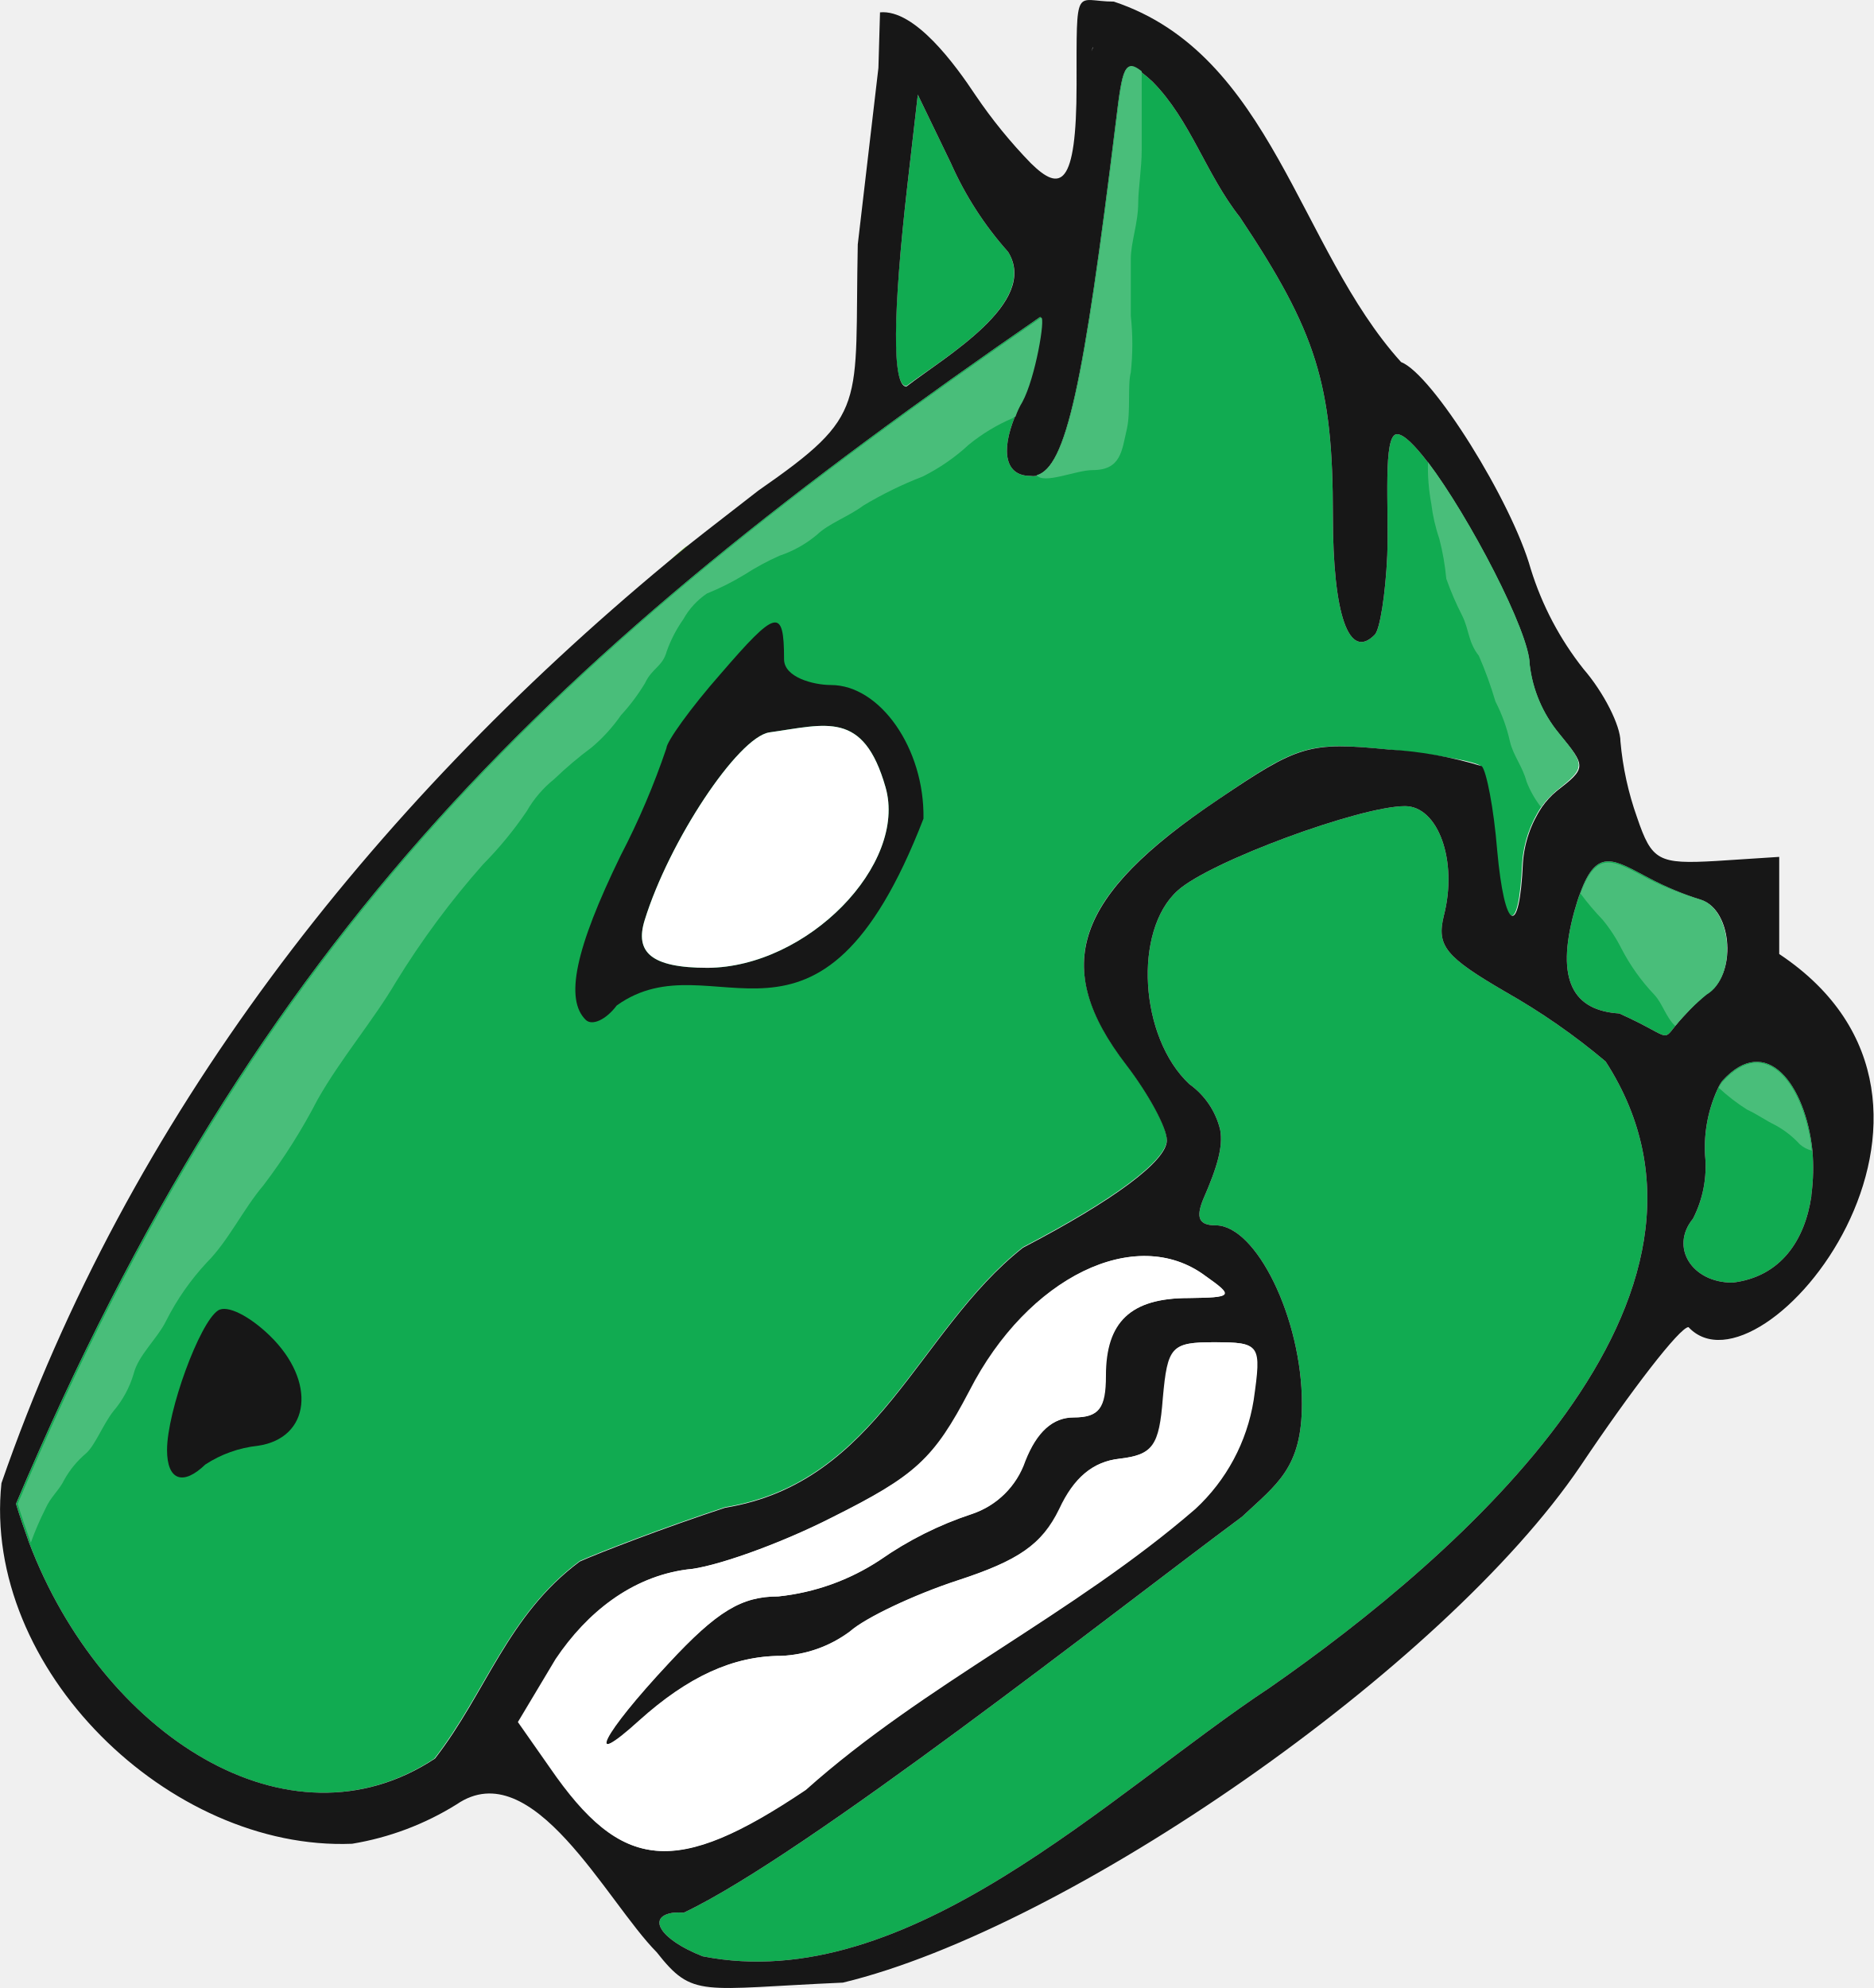
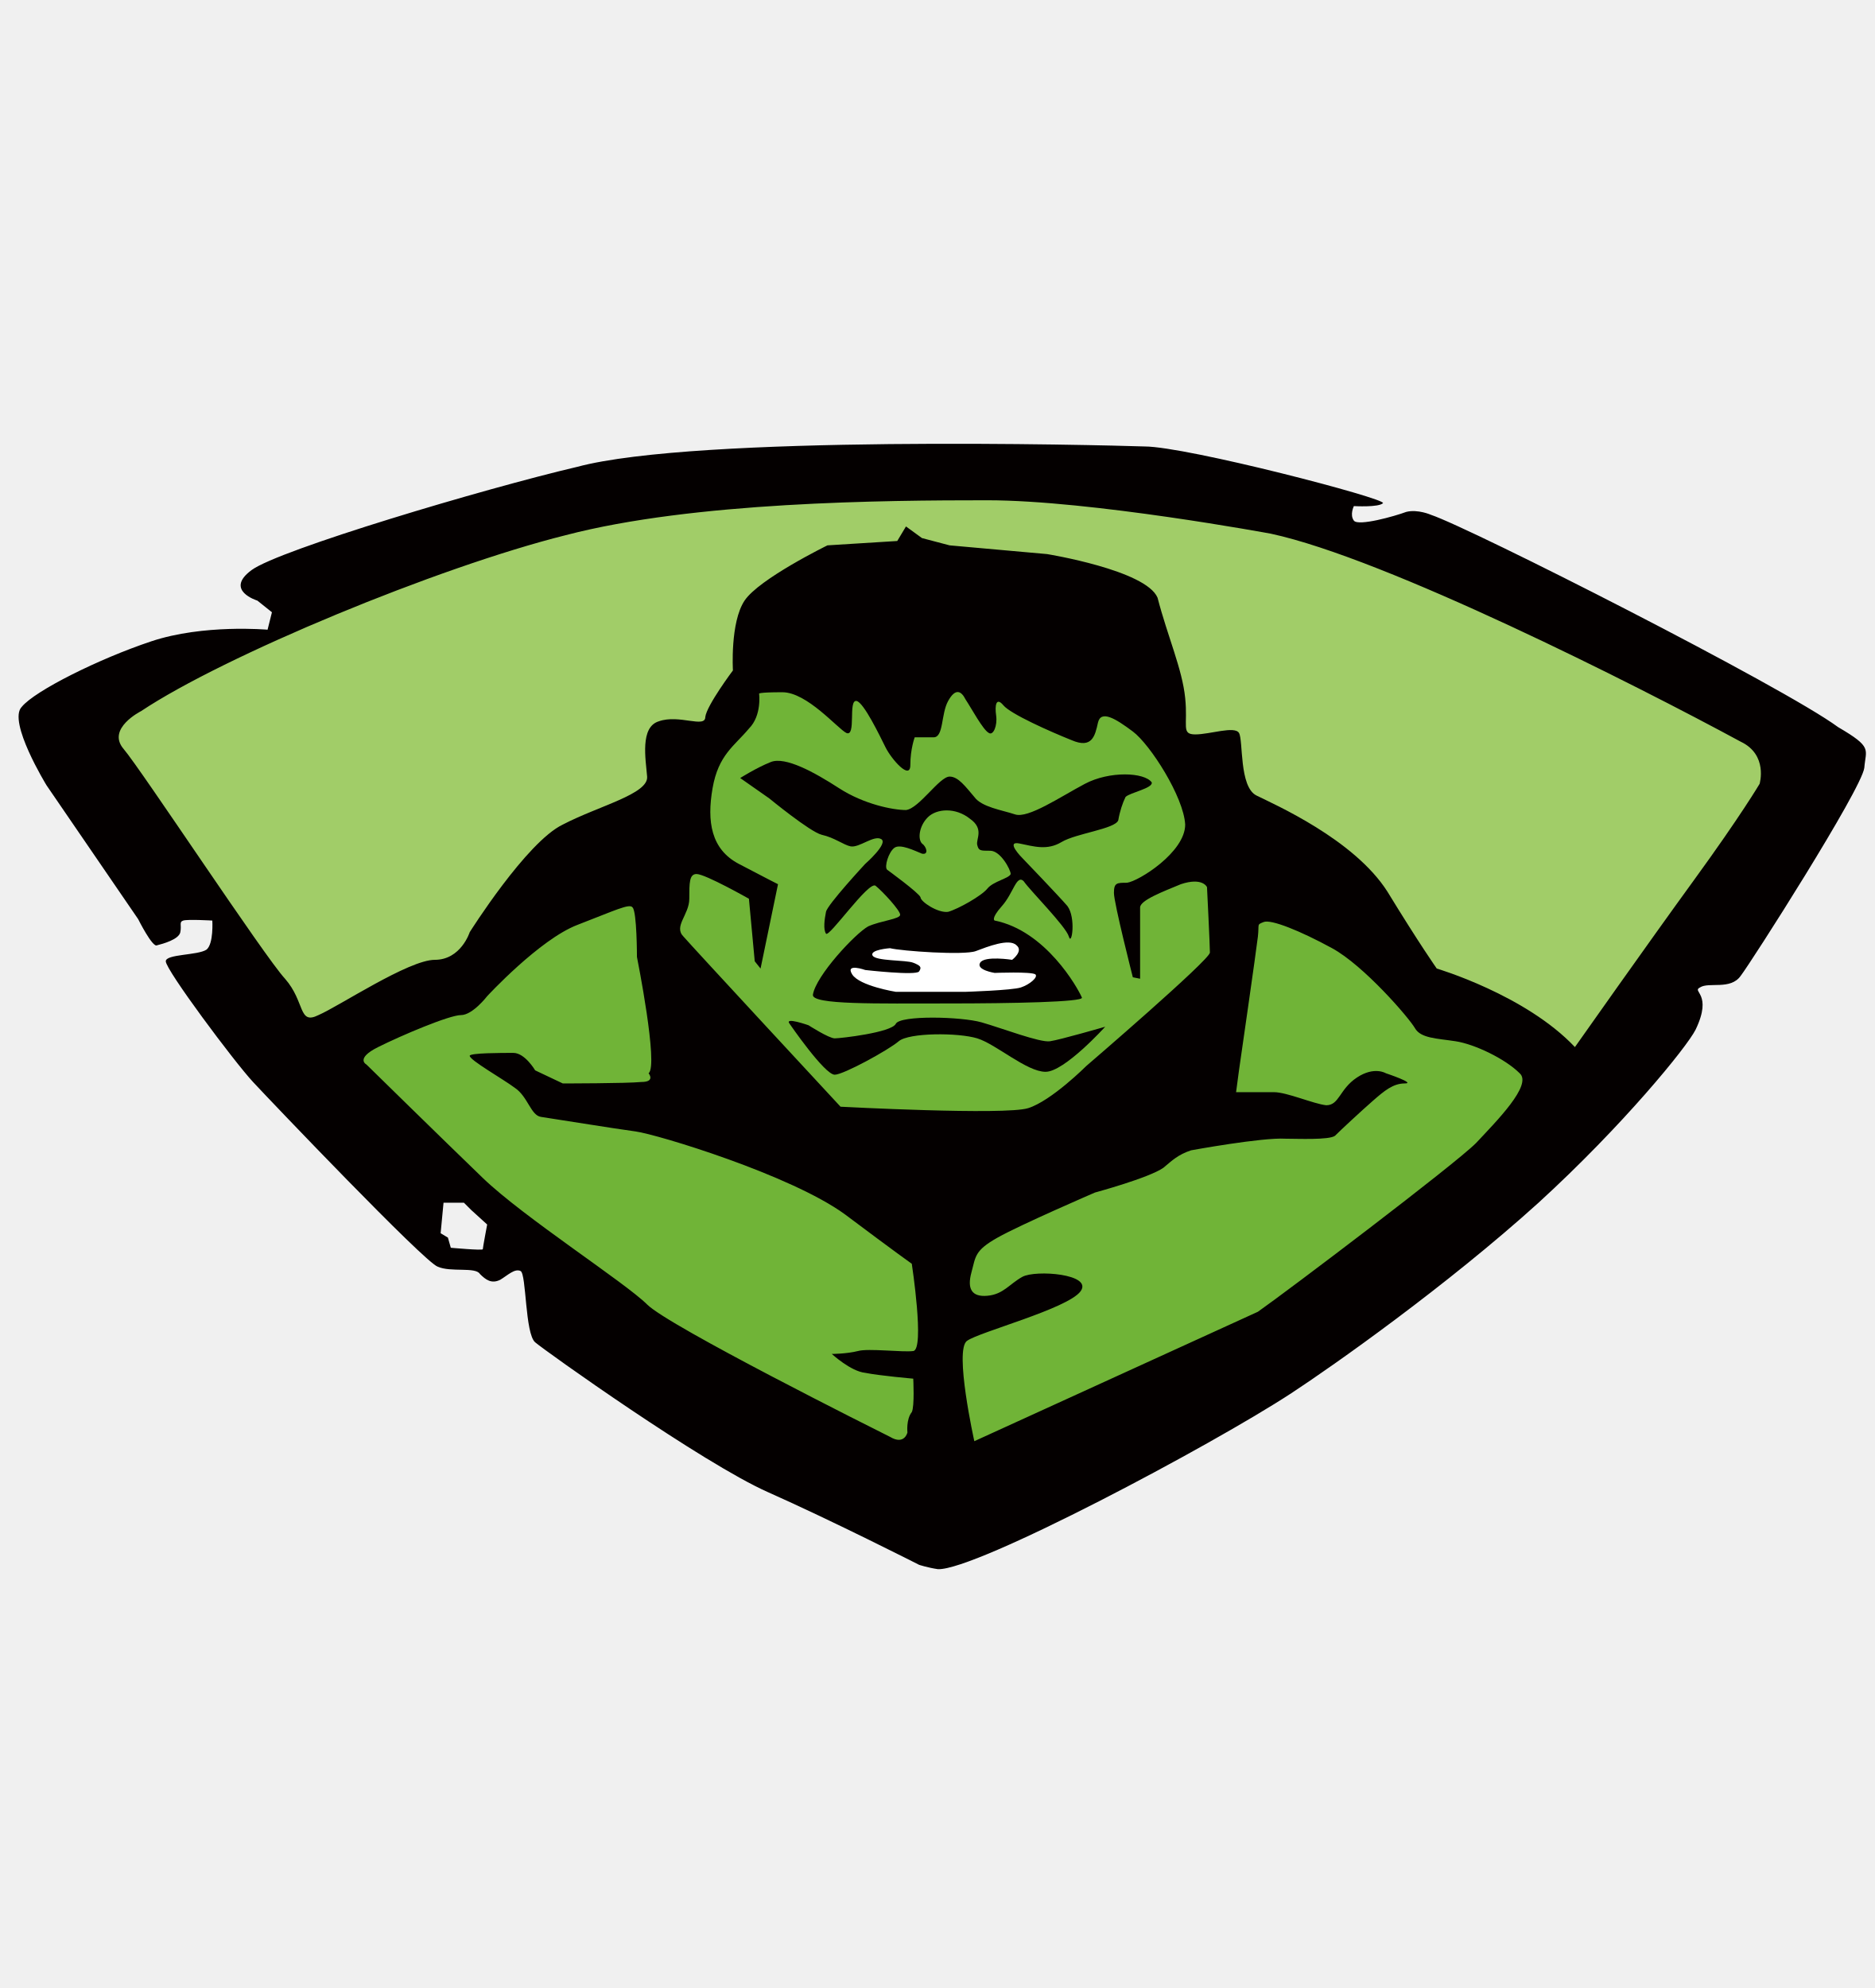
- <svg xmlns="http://www.w3.org/2000/svg" viewBox="0 0 128.87 136.72">
-   <defs>
-     <style>.cls-1{fill:#11ab51;}.cls-2{fill:#87d050;}.cls-3{fill:#171717;}.cls-4{fill:#fff;}.cls-5{fill:#49be7a;}</style>
-   </defs>
-   <g id="Layer_2" data-name="Layer 2">
-     <g id="Layer_1-2" data-name="Layer 1">
-       <path class="cls-1" d="M124.59,82.2h0v.07h0c-.44,3-2.09,5.55-5.43,5.94-2.79,0-4.32-2.44-2.71-4.4a7.86,7.86,0,0,0,.83-4.36,9.62,9.62,0,0,1,.94-4.72,2.55,2.55,0,0,1,.24-.39c3.06-3.38,5.73.31,6.2,4.75A14.07,14.07,0,0,1,124.59,82.2Z" />
-       <path class="cls-1" d="M117.39,68.4a13.79,13.79,0,0,0-2.16,2.16c-.9,1.14-.35.71-3.85-.86-3.14-.2-4.4-2.24-3.1-7,.15-.51.27-.94.43-1.33,1.14-3.11,2.32-2.24,4.68-1A21.18,21.18,0,0,0,117,61.88C119.16,62.63,119.44,67.19,117.39,68.4Z" />
-       <path class="cls-1" d="M87.33,116.07c-11,7.27-24.87,21.26-39,18.47-3-1.18-3.85-2.75-2-3a4.09,4.09,0,0,1,.7,0c8.34-3.93,29.56-20.67,38.4-27.23,2.39-2.24,4.12-3.34,4.12-7.78,0-5.85-3.14-12.26-5.93-12.26-1.14,0-1.38-.51-.87-1.77,1-2.28,1.38-3.65,1.18-4.79a5.39,5.39,0,0,0-2.12-3.15C78.37,71.35,77.94,64,81,61.25c2.2-2,12.57-5.81,15.64-5.81,2.28,0,3.65,3.77,2.67,7.54-.51,2.08.12,2.83,4.24,5.23A45.36,45.36,0,0,1,110.44,73C120.89,89.19,100.38,107,87.33,116.07Z" />
-       <path class="cls-1" d="M107,54.41a5.5,5.5,0,0,0-1,1.1,8,8,0,0,0-1.3,3.82c-.23,5.22-1.26,4.75-1.77-.87-.23-2.87-.74-5.46-1.06-5.77s-3.18-.83-6.36-1.14C90,51,89.34,51.19,83.76,55c-9.87,6.61-11.52,11.4-6.29,18.2,1.53,2,2.79,4.32,2.79,5.18,0,1.42-3.65,4.13-9.9,7.39-7.27,5.74-9.91,16.15-20.48,17.88-4.2,1.38-8.68,3.11-10,3.7-5,3.73-6.44,9-10,13.59C19.82,127.62,7,119.25,2,106.09c-.31-.87-.63-1.77-.9-2.67,16.8-39.65,37-58.55,70.44-81.62.31,0-.36,4.12-1.26,5.85a5.36,5.36,0,0,0-.47,1h0c-1,2.47-.63,4.08,1.06,4.08a1.28,1.28,0,0,0,.39,0c2.08-.59,3.26-6.21,5.5-24.44.43-3.58.59-4.24,1.73-3.34a10,10,0,0,1,.79.67c2.63,2.67,3.65,6.33,6,9.31,5.27,7.9,6.4,11.48,6.4,20.51,0,6.88,1.11,10,2.87,8.22.36-.32.75-2.79.87-5.47.12-3.3-.32-8.33.67-8.33.47,0,1.21.75,2.12,1.93,2.83,3.73,7,11.71,7,13.91a9.07,9.07,0,0,0,2,4.72C109.06,52.69,109.06,52.76,107,54.41Z" />
-       <path class="cls-1" d="M62.34,26.55c-1,0-.94-4.95.08-13.87l.71-6.17,2.28,4.72a23.35,23.35,0,0,0,3.93,6.09C71.46,20.82,65,24.55,62.34,26.55Z" />
-       <path class="cls-2" d="M47.41,37.48c-.51.43-1,.82-1.53,1.25.43-.39.74-.7,1.29-1.13Z" />
-       <path class="cls-3" d="M18.56,91.86c-1.37-1.33-2.94-2.16-3.57-1.73-1.26.83-3.5,6.92-3.5,9.59,0,2.09,1.1,2.48,2.63,1a8.17,8.17,0,0,1,3.62-1.29C21.35,98.9,21.79,95,18.56,91.86ZM57.15,47.11c-1.18,0-3.22-.52-3.22-1.77,0-3.62-.55-3.42-4.36,1-2.08,2.36-3.73,4.68-3.73,5.11a52.25,52.25,0,0,1-3.15,7.39c-3.14,6.44-3.85,9.9-2.39,11.31.43.4,1.37,0,2.12-1C49.1,64.36,56.29,75,63.52,56.3,63.6,51.47,60.53,47.11,57.15,47.11ZM48.67,66.56c-3.93,0-5-1.1-4.33-3.27,1.69-5.46,6.41-12.57,8.57-12.92,3.93-.55,6.48-1.54,8,3.77S55.54,66.52,48.67,66.56Zm8.48-19.45c-1.18,0-3.22-.52-3.22-1.77,0-3.62-.55-3.42-4.36,1-2.08,2.36-3.73,4.68-3.73,5.11a52.25,52.25,0,0,1-3.15,7.39c-3.14,6.44-3.85,9.9-2.39,11.31.43.4,1.37,0,2.12-1C49.1,64.36,56.29,75,63.52,56.3,63.6,51.47,60.53,47.11,57.15,47.11ZM48.67,66.56c-3.93,0-5-1.1-4.33-3.27,1.69-5.46,6.41-12.57,8.57-12.92,3.93-.55,6.48-1.54,8,3.77S55.54,66.52,48.67,66.56ZM18.56,91.86c-1.37-1.33-2.94-2.16-3.57-1.73-1.26.83-3.5,6.92-3.5,9.59,0,2.09,1.1,2.48,2.63,1a8.17,8.17,0,0,1,3.62-1.29C21.35,98.9,21.79,95,18.56,91.86Zm0,0c-1.37-1.33-2.94-2.16-3.57-1.73-1.26.83-3.5,6.92-3.5,9.59,0,2.09,1.1,2.48,2.63,1a8.17,8.17,0,0,1,3.62-1.29C21.35,98.9,21.79,95,18.56,91.86ZM57.15,47.11c-1.18,0-3.22-.52-3.22-1.77,0-3.62-.55-3.42-4.36,1-2.08,2.36-3.73,4.68-3.73,5.11a52.25,52.25,0,0,1-3.15,7.39c-3.14,6.44-3.85,9.9-2.39,11.31.43.4,1.37,0,2.12-1C49.1,64.36,56.29,75,63.52,56.3,63.6,51.47,60.53,47.11,57.15,47.11ZM48.67,66.56c-3.93,0-5-1.1-4.33-3.27,1.69-5.46,6.41-12.57,8.57-12.92,3.93-.55,6.48-1.54,8,3.77S55.54,66.52,48.67,66.56Zm8.48-19.45c-1.18,0-3.22-.52-3.22-1.77,0-3.62-.55-3.42-4.36,1-2.08,2.36-3.73,4.68-3.73,5.11a52.25,52.25,0,0,1-3.15,7.39c-3.14,6.44-3.85,9.9-2.39,11.31.43.4,1.37,0,2.12-1C49.1,64.36,56.29,75,63.52,56.3,63.6,51.47,60.53,47.11,57.15,47.11ZM48.67,66.56c-3.93,0-5-1.1-4.33-3.27,1.69-5.46,6.41-12.57,8.57-12.92,3.93-.55,6.48-1.54,8,3.77S55.54,66.52,48.67,66.56ZM18.56,91.86c-1.37-1.33-2.94-2.16-3.57-1.73-1.26.83-3.5,6.92-3.5,9.59,0,2.09,1.1,2.48,2.63,1a8.17,8.17,0,0,1,3.62-1.29C21.35,98.9,21.79,95,18.56,91.86Zm0,0c-1.37-1.33-2.94-2.16-3.57-1.73-1.26.83-3.5,6.92-3.5,9.59,0,2.09,1.1,2.48,2.63,1a8.17,8.17,0,0,1,3.62-1.29C21.35,98.9,21.79,95,18.56,91.86ZM57.15,47.11c-1.18,0-3.22-.52-3.22-1.77,0-3.62-.55-3.42-4.36,1-2.08,2.36-3.73,4.68-3.73,5.11a52.25,52.25,0,0,1-3.15,7.39c-3.14,6.44-3.85,9.9-2.39,11.31.43.4,1.37,0,2.12-1C49.1,64.36,56.29,75,63.52,56.3,63.6,51.47,60.53,47.11,57.15,47.11ZM48.67,66.56c-3.93,0-5-1.1-4.33-3.27,1.69-5.46,6.41-12.57,8.57-12.92,3.93-.55,6.48-1.54,8,3.77S55.54,66.52,48.67,66.56Zm8.48-19.45c-1.18,0-3.22-.52-3.22-1.77,0-3.62-.55-3.42-4.36,1-2.08,2.36-3.73,4.68-3.73,5.11a52.25,52.25,0,0,1-3.15,7.39c-3.14,6.44-3.85,9.9-2.39,11.31.43.4,1.37,0,2.12-1C49.1,64.36,56.29,75,63.52,56.3,63.6,51.47,60.53,47.11,57.15,47.11ZM48.67,66.56c-3.93,0-5-1.1-4.33-3.27,1.69-5.46,6.41-12.57,8.57-12.92,3.93-.55,6.48-1.54,8,3.77S55.54,66.52,48.67,66.56ZM18.56,91.86c-1.37-1.33-2.94-2.16-3.57-1.73-1.26.83-3.5,6.92-3.5,9.59,0,2.09,1.1,2.48,2.63,1a8.17,8.17,0,0,1,3.62-1.29C21.35,98.9,21.79,95,18.56,91.86Zm0,0c-1.37-1.33-2.94-2.16-3.57-1.73-1.26.83-3.5,6.92-3.5,9.59,0,2.09,1.1,2.48,2.63,1a8.17,8.17,0,0,1,3.62-1.29C21.35,98.9,21.79,95,18.56,91.86ZM57.15,47.11c-1.18,0-3.22-.52-3.22-1.77,0-3.62-.55-3.42-4.36,1-2.08,2.36-3.73,4.68-3.73,5.11a52.25,52.25,0,0,1-3.15,7.39c-3.14,6.44-3.85,9.9-2.39,11.31.43.4,1.37,0,2.12-1C49.1,64.36,56.29,75,63.52,56.3,63.6,51.47,60.53,47.11,57.15,47.11ZM48.67,66.56c-3.93,0-5-1.1-4.33-3.27,1.69-5.46,6.41-12.57,8.57-12.92,3.93-.55,6.48-1.54,8,3.77S55.54,66.52,48.67,66.56Zm8.48-19.45c-1.18,0-3.22-.52-3.22-1.77,0-3.62-.55-3.42-4.36,1-2.08,2.36-3.73,4.68-3.73,5.11a52.25,52.25,0,0,1-3.15,7.39c-3.14,6.44-3.85,9.9-2.39,11.31.43.4,1.37,0,2.12-1C49.1,64.36,56.29,75,63.52,56.3,63.6,51.47,60.53,47.11,57.15,47.11ZM48.67,66.56c-3.93,0-5-1.1-4.33-3.27,1.69-5.46,6.41-12.57,8.57-12.92,3.93-.55,6.48-1.54,8,3.77S55.54,66.52,48.67,66.56ZM18.56,91.86c-1.37-1.33-2.94-2.16-3.57-1.73-1.26.83-3.5,6.92-3.5,9.59,0,2.09,1.1,2.48,2.63,1a8.17,8.17,0,0,1,3.62-1.29C21.35,98.9,21.79,95,18.56,91.86Zm0,0c-1.37-1.33-2.94-2.16-3.57-1.73-1.26.83-3.5,6.92-3.5,9.59,0,2.09,1.1,2.48,2.63,1a8.17,8.17,0,0,1,3.62-1.29C21.35,98.9,21.79,95,18.56,91.86ZM57.15,47.11c-1.18,0-3.22-.52-3.22-1.77,0-3.62-.55-3.42-4.36,1-2.08,2.36-3.73,4.68-3.73,5.11a52.25,52.25,0,0,1-3.15,7.39c-3.14,6.44-3.85,9.9-2.39,11.31.43.4,1.37,0,2.12-1C49.1,64.36,56.29,75,63.52,56.3,63.6,51.47,60.53,47.11,57.15,47.11ZM48.67,66.56c-3.93,0-5-1.1-4.33-3.27,1.69-5.46,6.41-12.57,8.57-12.92,3.93-.55,6.48-1.54,8,3.77S55.54,66.52,48.67,66.56Zm8.48-19.45c-1.18,0-3.22-.52-3.22-1.77,0-3.62-.55-3.42-4.36,1-2.08,2.36-3.73,4.68-3.73,5.11a52.25,52.25,0,0,1-3.15,7.39c-3.14,6.44-3.85,9.9-2.39,11.31.43.4,1.37,0,2.12-1C49.1,64.36,56.29,75,63.52,56.3,63.6,51.47,60.53,47.11,57.15,47.11ZM48.67,66.56c-3.93,0-5-1.1-4.33-3.27,1.69-5.46,6.41-12.57,8.57-12.92,3.93-.55,6.48-1.54,8,3.77S55.54,66.52,48.67,66.56ZM18.56,91.86c-1.37-1.33-2.94-2.16-3.57-1.73-1.26.83-3.5,6.92-3.5,9.59,0,2.09,1.1,2.48,2.63,1a8.17,8.17,0,0,1,3.62-1.29C21.35,98.9,21.79,95,18.56,91.86Zm0,0c-1.37-1.33-2.94-2.16-3.57-1.73-1.26.83-3.5,6.92-3.5,9.59,0,2.09,1.1,2.48,2.63,1a8.17,8.17,0,0,1,3.62-1.29C21.35,98.9,21.79,95,18.56,91.86ZM57.15,47.11c-1.18,0-3.22-.52-3.22-1.77,0-3.62-.55-3.42-4.36,1-2.08,2.36-3.73,4.68-3.73,5.11a52.25,52.25,0,0,1-3.15,7.39c-3.14,6.44-3.85,9.9-2.39,11.31.43.4,1.37,0,2.12-1C49.1,64.36,56.29,75,63.52,56.3,63.6,51.47,60.53,47.11,57.15,47.11ZM48.67,66.56c-3.93,0-5-1.1-4.33-3.27,1.69-5.46,6.41-12.57,8.57-12.92,3.93-.55,6.48-1.54,8,3.77S55.54,66.52,48.67,66.56Zm26.4-63,.12-.28a1.18,1.18,0,0,0-.12.29ZM18.56,91.86c-1.37-1.33-2.94-2.16-3.57-1.73-1.26.83-3.5,6.92-3.5,9.59,0,2.09,1.1,2.48,2.63,1a8.17,8.17,0,0,1,3.62-1.29C21.35,98.9,21.79,95,18.56,91.86ZM57.15,47.11c-1.18,0-3.22-.52-3.22-1.77,0-3.62-.55-3.42-4.36,1-2.08,2.36-3.73,4.68-3.73,5.11a52.25,52.25,0,0,1-3.15,7.39c-3.14,6.44-3.85,9.9-2.39,11.31.43.4,1.37,0,2.12-1C49.1,64.36,56.29,75,63.52,56.3,63.6,51.47,60.53,47.11,57.15,47.11ZM48.67,66.56c-3.93,0-5-1.1-4.33-3.27,1.69-5.46,6.41-12.57,8.57-12.92,3.93-.55,6.48-1.54,8,3.77S55.54,66.52,48.67,66.56Zm8.48-19.45c-1.18,0-3.22-.52-3.22-1.77,0-3.62-.55-3.42-4.36,1-2.08,2.36-3.73,4.68-3.73,5.11a52.25,52.25,0,0,1-3.15,7.39c-3.14,6.44-3.85,9.9-2.39,11.31.43.4,1.37,0,2.12-1C49.1,64.36,56.29,75,63.52,56.3,63.6,51.47,60.53,47.11,57.15,47.11ZM48.67,66.56c-3.93,0-5-1.1-4.33-3.27,1.69-5.46,6.41-12.57,8.57-12.92,3.93-.55,6.48-1.54,8,3.77S55.54,66.52,48.67,66.56ZM18.56,91.86c-1.37-1.33-2.94-2.16-3.57-1.73-1.26.83-3.5,6.92-3.5,9.59,0,2.09,1.1,2.48,2.63,1a8.17,8.17,0,0,1,3.62-1.29C21.35,98.9,21.79,95,18.56,91.86Zm0,0c-1.37-1.33-2.94-2.16-3.57-1.73-1.26.83-3.5,6.92-3.5,9.59,0,2.09,1.1,2.48,2.63,1a8.17,8.17,0,0,1,3.62-1.29C21.35,98.9,21.79,95,18.56,91.86ZM57.15,47.11c-1.18,0-3.22-.52-3.22-1.77,0-3.62-.55-3.42-4.36,1-2.08,2.36-3.73,4.68-3.73,5.11a52.25,52.25,0,0,1-3.15,7.39c-3.14,6.44-3.85,9.9-2.39,11.31.43.4,1.37,0,2.12-1C49.1,64.36,56.29,75,63.52,56.3,63.6,51.47,60.53,47.11,57.15,47.11ZM48.67,66.56c-3.93,0-5-1.1-4.33-3.27,1.69-5.46,6.41-12.57,8.57-12.92,3.93-.55,6.48-1.54,8,3.77S55.54,66.52,48.67,66.56Zm8.48-19.45c-1.18,0-3.22-.52-3.22-1.77,0-3.62-.55-3.42-4.36,1-2.08,2.36-3.73,4.68-3.73,5.11a52.25,52.25,0,0,1-3.15,7.39c-3.14,6.44-3.85,9.9-2.39,11.31.43.4,1.37,0,2.12-1C49.1,64.36,56.29,75,63.52,56.3,63.6,51.47,60.53,47.11,57.15,47.11ZM48.67,66.56c-3.93,0-5-1.1-4.33-3.27,1.69-5.46,6.41-12.57,8.57-12.92,3.93-.55,6.48-1.54,8,3.77S55.54,66.52,48.67,66.56ZM18.56,91.86c-1.37-1.33-2.94-2.16-3.57-1.73-1.26.83-3.5,6.92-3.5,9.59,0,2.09,1.1,2.48,2.63,1a8.17,8.17,0,0,1,3.62-1.29C21.35,98.9,21.79,95,18.56,91.86Zm0,0c-1.37-1.33-2.94-2.16-3.57-1.73-1.26.83-3.5,6.92-3.5,9.59,0,2.09,1.1,2.48,2.63,1a8.17,8.17,0,0,1,3.62-1.29C21.35,98.9,21.79,95,18.56,91.86ZM57.15,47.11c-1.18,0-3.22-.52-3.22-1.77,0-3.62-.55-3.42-4.36,1-2.08,2.36-3.73,4.68-3.73,5.11a52.25,52.25,0,0,1-3.15,7.39c-3.14,6.44-3.85,9.9-2.39,11.31.43.4,1.37,0,2.12-1C49.1,64.36,56.29,75,63.52,56.3,63.6,51.47,60.53,47.11,57.15,47.11ZM48.67,66.56c-3.93,0-5-1.1-4.33-3.27,1.69-5.46,6.41-12.57,8.57-12.92,3.93-.55,6.48-1.54,8,3.77S55.54,66.52,48.67,66.56Zm8.48-19.45c-1.18,0-3.22-.52-3.22-1.77,0-3.62-.55-3.42-4.36,1-2.08,2.36-3.73,4.68-3.73,5.11a52.25,52.25,0,0,1-3.15,7.39c-3.14,6.44-3.85,9.9-2.39,11.31.43.4,1.37,0,2.12-1C49.1,64.36,56.29,75,63.52,56.3,63.6,51.47,60.53,47.11,57.15,47.11ZM48.67,66.56c-3.93,0-5-1.1-4.33-3.27,1.69-5.46,6.41-12.57,8.57-12.92,3.93-.55,6.48-1.54,8,3.77S55.54,66.52,48.67,66.56ZM18.56,91.86c-1.37-1.33-2.94-2.16-3.57-1.73-1.26.83-3.5,6.92-3.5,9.59,0,2.09,1.1,2.48,2.63,1a8.17,8.17,0,0,1,3.62-1.29C21.35,98.9,21.79,95,18.56,91.86Zm0,0c-1.37-1.33-2.94-2.16-3.57-1.73-1.26.83-3.5,6.92-3.5,9.59,0,2.09,1.1,2.48,2.63,1a8.17,8.17,0,0,1,3.62-1.29C21.35,98.9,21.79,95,18.56,91.86ZM57.15,47.11c-1.18,0-3.22-.52-3.22-1.77,0-3.62-.55-3.42-4.36,1-2.08,2.36-3.73,4.68-3.73,5.11a52.25,52.25,0,0,1-3.15,7.39c-3.14,6.44-3.85,9.9-2.39,11.31.43.4,1.37,0,2.12-1C49.1,64.36,56.29,75,63.52,56.3,63.6,51.47,60.53,47.11,57.15,47.11ZM48.67,66.56c-3.93,0-5-1.1-4.33-3.27,1.69-5.46,6.41-12.57,8.57-12.92,3.93-.55,6.48-1.54,8,3.77S55.54,66.52,48.67,66.56Zm8.48-19.45c-1.18,0-3.22-.52-3.22-1.77,0-3.62-.55-3.42-4.36,1-2.08,2.36-3.73,4.68-3.73,5.11a52.25,52.25,0,0,1-3.15,7.39c-3.14,6.44-3.85,9.9-2.39,11.31.43.4,1.37,0,2.12-1C49.1,64.36,56.29,75,63.52,56.3,63.6,51.47,60.53,47.11,57.15,47.11ZM48.67,66.56c-3.93,0-5-1.1-4.33-3.27,1.69-5.46,6.41-12.57,8.57-12.92,3.93-.55,6.48-1.54,8,3.77S55.54,66.52,48.67,66.56ZM18.56,91.86c-1.37-1.33-2.94-2.16-3.57-1.73-1.26.83-3.5,6.92-3.5,9.59,0,2.09,1.1,2.48,2.63,1a8.17,8.17,0,0,1,3.62-1.29C21.35,98.9,21.79,95,18.56,91.86Zm0,0c-1.37-1.33-2.94-2.16-3.57-1.73-1.26.83-3.5,6.92-3.5,9.59,0,2.09,1.1,2.48,2.63,1a8.17,8.17,0,0,1,3.62-1.29C21.35,98.9,21.79,95,18.56,91.86ZM57.15,47.11c-1.18,0-3.22-.52-3.22-1.77,0-3.62-.55-3.42-4.36,1-2.08,2.36-3.73,4.68-3.73,5.11a52.25,52.25,0,0,1-3.15,7.39c-3.14,6.44-3.85,9.9-2.39,11.31.43.4,1.37,0,2.12-1C49.1,64.36,56.29,75,63.52,56.3,63.6,51.47,60.53,47.11,57.15,47.11ZM48.67,66.56c-3.93,0-5-1.1-4.33-3.27,1.69-5.46,6.41-12.57,8.57-12.92,3.93-.55,6.48-1.54,8,3.77S55.54,66.52,48.67,66.56Zm8.48-19.45c-1.18,0-3.22-.52-3.22-1.77,0-3.62-.55-3.42-4.36,1-2.08,2.36-3.73,4.68-3.73,5.11a52.25,52.25,0,0,1-3.15,7.39c-3.14,6.44-3.85,9.9-2.39,11.31.43.4,1.37,0,2.12-1C49.1,64.36,56.29,75,63.52,56.3,63.6,51.47,60.53,47.11,57.15,47.11ZM48.67,66.56c-3.93,0-5-1.1-4.33-3.27,1.69-5.46,6.41-12.57,8.57-12.92,3.93-.55,6.48-1.54,8,3.77S55.54,66.52,48.67,66.56ZM18.56,91.86c-1.37-1.33-2.94-2.16-3.57-1.73-1.26.83-3.5,6.92-3.5,9.59,0,2.09,1.1,2.48,2.63,1a8.17,8.17,0,0,1,3.62-1.29C21.35,98.9,21.79,95,18.56,91.86Zm0,0c-1.37-1.33-2.94-2.16-3.57-1.73-1.26.83-3.5,6.92-3.5,9.59,0,2.09,1.1,2.48,2.63,1a8.17,8.17,0,0,1,3.62-1.29C21.35,98.9,21.79,95,18.56,91.86ZM57.15,47.11c-1.18,0-3.22-.52-3.22-1.77,0-3.62-.55-3.42-4.36,1-2.08,2.36-3.73,4.68-3.73,5.11a52.25,52.25,0,0,1-3.15,7.39c-3.14,6.44-3.85,9.9-2.39,11.31.43.4,1.37,0,2.12-1C49.1,64.36,56.29,75,63.52,56.3,63.6,51.47,60.53,47.11,57.15,47.11ZM48.67,66.56c-3.93,0-5-1.1-4.33-3.27,1.69-5.46,6.41-12.57,8.57-12.92,3.93-.55,6.48-1.54,8,3.77S55.54,66.52,48.67,66.56Zm8.48-19.45c-1.18,0-3.22-.52-3.22-1.77,0-3.62-.55-3.42-4.36,1-2.08,2.36-3.73,4.68-3.73,5.11a52.25,52.25,0,0,1-3.15,7.39c-3.14,6.44-3.85,9.9-2.39,11.31.43.4,1.37,0,2.12-1C49.1,64.36,56.29,75,63.52,56.3,63.6,51.47,60.53,47.11,57.15,47.11ZM48.67,66.56c-3.93,0-5-1.1-4.33-3.27,1.69-5.46,6.41-12.57,8.57-12.92,3.93-.55,6.48-1.54,8,3.77S55.54,66.52,48.67,66.56ZM18.56,91.86c-1.37-1.33-2.94-2.16-3.57-1.73-1.26.83-3.5,6.92-3.5,9.59,0,2.09,1.1,2.48,2.63,1a8.17,8.17,0,0,1,3.62-1.29C21.35,98.9,21.79,95,18.56,91.86ZM57.15,47.11c-1.18,0-3.22-.52-3.22-1.77,0-3.62-.55-3.42-4.36,1-2.08,2.36-3.73,4.68-3.73,5.11a52.25,52.25,0,0,1-3.15,7.39c-3.14,6.44-3.85,9.9-2.39,11.31.43.4,1.37,0,2.12-1C49.1,64.36,56.29,75,63.52,56.3,63.6,51.47,60.53,47.11,57.15,47.11ZM48.67,66.56c-3.93,0-5-1.1-4.33-3.27,1.69-5.46,6.41-12.57,8.57-12.92,3.93-.55,6.48-1.54,8,3.77S55.54,66.52,48.67,66.56ZM18.56,91.86c-1.37-1.33-2.94-2.16-3.57-1.73-1.26.83-3.5,6.92-3.5,9.59,0,2.09,1.1,2.48,2.63,1a8.17,8.17,0,0,1,3.62-1.29C21.35,98.9,21.79,95,18.56,91.86Zm0,0c-1.37-1.33-2.94-2.16-3.57-1.73-1.26.83-3.5,6.92-3.5,9.59,0,2.09,1.1,2.48,2.63,1a8.17,8.17,0,0,1,3.62-1.29C21.35,98.9,21.79,95,18.56,91.86ZM57.15,47.11c-1.18,0-3.22-.52-3.22-1.77,0-3.62-.55-3.42-4.36,1-2.08,2.36-3.73,4.68-3.73,5.11a52.25,52.25,0,0,1-3.15,7.39c-3.14,6.44-3.85,9.9-2.39,11.31.43.4,1.37,0,2.12-1C49.1,64.36,56.29,75,63.52,56.3,63.6,51.47,60.53,47.11,57.15,47.11ZM48.67,66.56c-3.93,0-5-1.1-4.33-3.27,1.69-5.46,6.41-12.57,8.57-12.92,3.93-.55,6.48-1.54,8,3.77S55.54,66.52,48.67,66.56Z" />
-       <path class="cls-4" d="M48.67,66.56c-3.93,0-5-1.1-4.33-3.27,1.69-5.46,6.41-12.57,8.57-12.92,3.93-.55,6.48-1.54,8,3.77S55.54,66.52,48.67,66.56Z" />
-       <path class="cls-3" d="M122.38,65.61V58.93l-4.32.28c-4,.23-4.44,0-5.46-3A21.1,21.1,0,0,1,111.46,51c0-1.1-1.14-3.37-2.55-5a21.18,21.18,0,0,1-3.62-6.87c-1.3-4.64-6.76-13.4-8.92-14.23C89.3,17.08,87.49,3.72,76.61.11c-2.68,0-2.56-1.38-2.56,5.73s-1.14,7.35-3.14,5.39A34.16,34.16,0,0,1,67.1,6.55C65.72,4.47,62.93.62,60.53.85l-.11,3.82L59,16.81c-.23,11.24.79,11.63-6.84,16.93C50.55,35,49,36.18,47.41,37.44h0L45.88,38.7h0C25.48,55.63,8.82,76.81.1,102c-1.34,12.77,11.55,25.31,24.12,24.8a19.63,19.63,0,0,0,7.19-2.71c5.23-3.58,10.3,6.68,13.76,10.17,2.51,3.19,3,2.52,12.81,2.09,15.52-3.74,41.34-21.66,50.73-35.53,3.5-5.22,6.84-9.55,7.43-9.55C121.17,96.66,138,76,122.38,65.61ZM75.19,3.25l-.12.28C75.15,3.33,75.15,3.25,75.19,3.25ZM62.42,12.68l.71-6.17,2.28,4.72a23.35,23.35,0,0,0,3.93,6.09c2.16,3.5-4.37,7.23-7,9.27C61.36,26.55,61.4,21.6,62.42,12.68ZM29.92,120.94C19.82,127.62,7,119.25,2,106.09c-.31-.87-.63-1.77-.9-2.67,16.8-39.65,37-58.55,70.44-81.62.31,0-.36,4.12-1.26,5.85a5.36,5.36,0,0,0-.47,1h0c-1,2.47-.63,4.08,1.06,4.08a1.28,1.28,0,0,0,.39,0c2.08-.59,3.26-6.21,5.5-24.44.43-3.58.59-4.24,1.73-3.34a10,10,0,0,1,.79.67c2.63,2.67,3.65,6.33,6,9.31,5.27,7.9,6.4,11.48,6.4,20.51,0,6.88,1.11,10,2.87,8.22.36-.32.75-2.79.87-5.47.12-3.3-.32-8.33.67-8.33.47,0,1.21.75,2.12,1.93,2.83,3.73,7,11.71,7,13.91a9.07,9.07,0,0,0,2,4.72c1.92,2.31,1.92,2.39-.16,4a5.5,5.5,0,0,0-1,1.1,7.9,7.9,0,0,0-1.3,3.82c-.23,5.22-1.26,4.75-1.77-.87-.23-2.87-.74-5.46-1.06-5.78a27.06,27.06,0,0,0-6.36-1.14C90,51,89.34,51.23,83.76,55c-9.87,6.64-11.52,11.44-6.29,18.24,1.53,2,2.79,4.32,2.79,5.18,0,1.42-3.65,4.13-9.9,7.39-7.27,5.74-9.91,16.15-20.48,17.88-4.2,1.38-8.68,3.11-10,3.7C34.91,111.08,33.46,116.38,29.92,120.94Zm7.9.63-2.2-3.14,2.59-4.33c2.16-3.22,5.23-5.65,9-6.16,1.81-.12,6.37-1.73,10-3.58,5.74-2.87,7-4,9.47-8.72,4-7.82,11.44-11.44,16.19-7.9,2,1.41,1.89,1.49-1.14,1.53-4,0-5.7,1.65-5.7,5.34,0,2.24-.47,2.87-2.2,2.87-1.45,0-2.55,1-3.34,3a5.83,5.83,0,0,1-3.69,3.65,24.24,24.24,0,0,0-6.29,3.15,15.6,15.6,0,0,1-7,2.51c-2.52,0-4.21,1-7.55,4.6-4.59,4.91-5.85,7.43-2,3.93,3.34-3,6.44-4.44,9.74-4.44a8.54,8.54,0,0,0,4.76-1.69c1.06-.94,4.4-2.52,7.39-3.5,4.2-1.37,5.81-2.47,7-4.91,1-2.16,2.32-3.26,4.13-3.46,2.32-.27,2.75-.9,3-4.16.32-3.58.59-3.85,3.54-3.85,3.11,0,3.18.11,2.63,4a13,13,0,0,1-4,7.47c-8.45,7.31-18.59,12-26.8,19.33C46.46,129.08,42.77,128.76,37.82,121.57Zm49.51-5.5c-11,7.27-24.87,21.26-39,18.47-3-1.18-3.85-2.75-2-3a4.09,4.09,0,0,1,.7,0c8.34-3.93,29.56-20.67,38.4-27.23,2.39-2.24,4.12-3.34,4.12-7.78,0-5.85-3.14-12.26-5.93-12.26-1.14,0-1.38-.51-.87-1.77,1-2.28,1.38-3.65,1.18-4.79a5.39,5.39,0,0,0-2.12-3.15C78.37,71.35,77.94,64,81,61.25c2.2-2,12.57-5.81,15.64-5.81,2.28,0,3.65,3.77,2.67,7.54-.51,2.08.12,2.83,4.24,5.23A45.36,45.36,0,0,1,110.44,73C120.89,89.19,100.38,107,87.33,116.07Zm27.9-45.51c-.9,1.14-.35.71-3.85-.86-3.14-.2-4.4-2.24-3.1-7,.15-.51.27-.94.43-1.33,1.14-3.11,2.32-2.24,4.68-1A21.18,21.18,0,0,0,117,61.88c2.2.71,2.48,5.27.39,6.48A18,18,0,0,0,115.23,70.56Zm9.36,11.64h0v.07h0c-.44,3-2.09,5.55-5.43,5.94-2.79,0-4.32-2.44-2.71-4.4a7.86,7.86,0,0,0,.83-4.36,9.62,9.62,0,0,1,.94-4.72,2.55,2.55,0,0,1,.24-.39c3.06-3.38,5.73.31,6.2,4.75A14.07,14.07,0,0,1,124.59,82.2Z" />
-       <path class="cls-4" d="M86.23,96.3a13,13,0,0,1-4,7.47c-8.45,7.31-18.59,12-26.8,19.33-8.93,6-12.62,5.66-17.57-1.53l-2.2-3.14,2.59-4.33c2.16-3.22,5.23-5.65,9-6.16,1.81-.12,6.37-1.73,10-3.58,5.74-2.87,7-4,9.47-8.72,4-7.82,11.44-11.44,16.19-7.9,2,1.41,1.89,1.49-1.14,1.53-4,0-5.7,1.65-5.7,5.34,0,2.24-.47,2.87-2.2,2.87-1.45,0-2.55,1-3.34,3a5.83,5.83,0,0,1-3.69,3.65,24.24,24.24,0,0,0-6.29,3.15,15.6,15.6,0,0,1-7,2.51c-2.52,0-4.21,1-7.55,4.6-4.59,4.91-5.85,7.43-2,3.93,3.34-3,6.44-4.44,9.74-4.44a8.54,8.54,0,0,0,4.76-1.69c1.06-.94,4.4-2.52,7.39-3.5,4.2-1.37,5.81-2.47,7-4.91,1-2.16,2.32-3.26,4.13-3.46,2.32-.27,2.75-.9,3-4.16.32-3.58.59-3.85,3.54-3.85C86.7,92.33,86.78,92.45,86.23,96.3Z" />
-       <path class="cls-5" d="M124.62,79.13a2,2,0,0,1-.82-.43,6.49,6.49,0,0,0-1.65-1.3c-.79-.39-1.18-.71-2-1.1a13.4,13.4,0,0,1-1.93-1.49,2,2,0,0,1,.24-.39C121.52,71,124.15,74.73,124.62,79.13Z" />
-       <path class="cls-5" d="M117.39,68.4a13.79,13.79,0,0,0-2.16,2.16c-.66-.62-.86-1.53-1.45-2.16a13.83,13.83,0,0,1-2.24-3.14,10.73,10.73,0,0,0-1.3-2,18.77,18.77,0,0,1-1.53-1.81c1.14-3.11,2.32-2.24,4.68-1A21.7,21.7,0,0,0,117,61.88C119.16,62.63,119.44,67.19,117.39,68.4Z" />
-       <path class="cls-5" d="M107,54.41a5.5,5.5,0,0,0-1,1.1,6.83,6.83,0,0,1-1-1.76c-.28-1.06-.91-1.77-1.14-2.75a11.56,11.56,0,0,0-1-2.76,26.74,26.74,0,0,0-1.14-3.14c-.74-.94-.66-1.77-1.14-2.75a20.42,20.42,0,0,1-1.1-2.55A17.12,17.12,0,0,0,99,37.05a11.75,11.75,0,0,1-.55-2.4,13.84,13.84,0,0,1-.23-2.87c2.83,3.73,7,11.71,7,13.91a9.07,9.07,0,0,0,2,4.72C109.06,52.69,109.06,52.76,107,54.41Z" />
-       <path class="cls-5" d="M70.32,27.65a5.36,5.36,0,0,0-.47,1h0a.49.49,0,0,0-.2.11,12.55,12.55,0,0,0-3,1.81,13.68,13.68,0,0,1-3.18,2.2,26.69,26.69,0,0,0-4.09,2c-1,.75-2.36,1.22-3.18,2a7.88,7.88,0,0,1-2.59,1.45,17.91,17.91,0,0,0-2.4,1.3,17.91,17.91,0,0,1-2.59,1.3A5.18,5.18,0,0,0,47,42.59a9.2,9.2,0,0,0-1.14,2.2c-.28,1.06-1,1.14-1.5,2.2a13.59,13.59,0,0,1-1.65,2.2,11.31,11.31,0,0,1-2,2.2,27.24,27.24,0,0,0-2.6,2.2,7.77,7.77,0,0,0-1.88,2.2,25.66,25.66,0,0,1-3,3.65,57.91,57.91,0,0,0-6,8.1c-1.57,2.67-3.77,5.23-5.39,8.09a40.18,40.18,0,0,1-3.73,5.9c-1.37,1.61-2.4,3.81-3.89,5.3a17.31,17.31,0,0,0-2.79,4c-.59,1.22-1.92,2.36-2.24,3.66A7,7,0,0,1,7.8,97.05c-.71.9-1.26,2.36-1.89,2.91a6.5,6.5,0,0,0-1.49,1.81c-.36.74-.94,1.17-1.3,2a20.8,20.8,0,0,0-1,2.32c-.31-.87-.63-1.77-.9-2.67C18,63.81,38.13,44.9,71.61,21.84,71.93,21.8,71.22,26,70.32,27.65Z" />
-       <path class="cls-5" d="M78.53,5.88v4.44c0,1.22-.24,2.72-.24,3.62,0,1.41-.51,2.71-.51,3.89v3.89a18.07,18.07,0,0,1,0,3.89c-.23.86,0,2.71-.27,3.89-.35,1.49-.39,2.83-2.36,2.83-1.14,0-3.34,1-3.85.35,2.08-.59,3.26-6.21,5.5-24.44.43-3.57.59-4.24,1.73-3.34Z" />
+ <svg xmlns="http://www.w3.org/2000/svg" version="1.1" id="图层_1" x="0px" y="0px" viewBox="0 0 128.9 136.7" style="enable-background:new 0 0 128.9 136.7;" xml:space="preserve">
+   <style type="text/css">
+ 	.st0{fill:#70B437;}
+ 	.st1{fill:#FFFFFF;}
+ 	.st2{fill:#A1CD68;}
+ 	.st3{fill:#040000;}
+ </style>
+   <g>
+     <polygon class="st0" points="65.4,103 105.5,81.8 106.2,72.8 85.8,58.4 76.1,43.3 55.6,43.7 50.5,48.1 46.4,52.4 36.8,63.2    23.5,71.5 31.9,81.2 45.3,93.2 61.6,103.5  " />
+     <polygon class="st1" points="57.5,67.3 61.1,68.8 69.9,68.5 71.9,67.1 69.7,64.5 65.3,64.8 61.7,64.2 57.5,67  " />
+     <polygon class="st2" points="21.8,72.7 16.2,63.9 8,53.5 5.8,49.1 19.5,43.3 40.7,34.5 86.5,33.8 93.7,37.7 115.1,45.4 123.7,53.9    109.7,72.7 100.9,70.1 84.6,56 74,44 53.2,42.8 44.2,58.7  " />
+     <g>
+       <path class="st3" d="M76,70.6c0,0-2.8,3.1-4.1,3.1c-1.3,0-3.4-1.9-4.7-2.3c-1.3-0.4-4.7-0.4-5.4,0.2c-0.7,0.6-3.8,2.3-4.4,2.3    c-0.7,0-3.1-3.5-3.1-3.5c-0.4-0.5,1.3,0.1,1.3,0.1s1.4,0.9,1.8,0.9c0.4,0,3.9-0.4,4.2-1c0.3-0.6,4.5-0.5,5.9-0.1s4,1.4,4.7,1.3    C72.9,71.5,76,70.6,76,70.6z" />
+       <g>
+         <path class="st3" d="M79.2,53.8c-0.5-0.7-2.9-0.8-4.6,0.1c-1.7,0.9-3.9,2.4-4.8,2.1c-0.9-0.3-2.3-0.5-2.8-1.2     c-0.6-0.7-1.1-1.4-1.7-1.4c-0.7,0-2.1,2.2-3,2.3c-0.9,0-2.9-0.4-4.6-1.5c-1.7-1.1-3.7-2.2-4.7-1.8c-1,0.4-2.1,1.1-2.1,1.1l2,1.4     c0,0,2.8,2.3,3.6,2.5c0.9,0.2,1.5,0.7,2,0.8c0.6,0.1,1.6-0.8,2.1-0.5c0.5,0.3-1.1,1.7-1.1,1.7s-2.6,2.8-2.7,3.3     c-0.1,0.5-0.2,1.2,0,1.5c0.2,0.3,2.9-3.6,3.4-3.3c0.5,0.4,1.7,1.7,1.7,2c0,0.3-1.3,0.4-2.2,0.8c-0.9,0.5-3.6,3.4-3.8,4.7     c-0.1,0.7,4.4,0.6,9.3,0.6c4.4,0,9.3-0.1,9.2-0.4c-0.3-0.7-2.5-4.6-6-5.3c0,0-0.3-0.1,0.5-1c0.8-0.9,1-2.2,1.5-1.7     c0.4,0.6,2.9,3.1,3.1,3.8c0.2,0.7,0.5-1.3-0.1-2.1c-0.6-0.7-3.1-3.3-3.1-3.3s-1.2-1.2-0.2-1c1,0.2,1.9,0.5,2.9-0.1     c1-0.6,3.7-0.9,3.9-1.5c0.1-0.6,0.3-1.2,0.5-1.6C77.7,54.5,79.3,54.2,79.2,53.8z M69.9,65c0.5,0.4-0.3,1-0.3,1s-1.9-0.3-2.2,0.2     c-0.3,0.5,1,0.7,1,0.7s2.5-0.1,2.8,0.1c0.2,0.2-0.4,0.7-1,0.9c-0.6,0.2-3.8,0.3-3.8,0.3l-4.8,0c0,0-2.5-0.4-3-1.2     c-0.5-0.8,0.9-0.3,0.9-0.3s3.5,0.4,3.7,0.1c0.2-0.3,0.1-0.4-0.4-0.6c-0.5-0.2-2.6-0.1-2.8-0.5c-0.2-0.4,1.2-0.5,1.2-0.5     c0.8,0.2,5.1,0.5,5.9,0.2S69.4,64.5,69.9,65z M67.9,61.1c-0.4,0.5-2,1.4-2.7,1.6c-0.7,0.1-1.9-0.7-1.9-1     c-0.1-0.3-2.3-1.9-2.3-1.9c-0.2-0.2,0.1-1.2,0.5-1.5c0.4-0.3,1.4,0.2,1.9,0.4c0.5,0.1,0.3-0.5,0-0.7c-0.3-0.3-0.2-1.2,0.4-1.8     c0.6-0.6,1.9-0.7,2.9,0.1c1,0.7,0.4,1.4,0.5,1.8c0.1,0.4,0.2,0.4,0.9,0.4c0.7,0,1.4,1.3,1.4,1.6C69.4,60.4,68.3,60.6,67.9,61.1z" />
+         <path class="st3" d="M126.4,50c-3.8-2.8-25.3-13.7-28-14.6c0,0-0.9-0.4-1.7-0.2c-0.8,0.3-3.3,1-3.6,0.6c-0.3-0.4,0-1,0-1     s1.7,0.1,2-0.2c0.3-0.3-13.5-3.9-16.4-3.9c-3-0.1-30.8-0.8-39,1.4c-6.4,1.5-20.5,5.7-22.4,7.1c-1.9,1.4,0.4,2.1,0.4,2.1l1,0.8     l-0.3,1.2c0,0-4.4-0.4-8,0.8c-3.6,1.2-8,3.4-8.9,4.5C0.5,49.6,3.2,54,3.2,54l6.3,9.2c0,0,1,2,1.3,1.8c0.4-0.1,1.5-0.4,1.6-0.9     c0.1-0.5-0.1-0.7,0.2-0.8c0.3-0.1,2,0,2,0s0.1,1.6-0.4,2c-0.6,0.4-2.8,0.3-2.8,0.8c0,0.6,4.7,6.9,6,8.3     c1.3,1.4,11.8,12.4,12.7,12.7c0.9,0.4,2.6,0,2.9,0.5c0.4,0.4,0.8,0.7,1.4,0.4c0.5-0.3,1-0.8,1.4-0.6c0.4,0.2,0.3,4.3,1,4.9     s11.5,8.3,16,10.3s10.4,5,10.4,5s0.6,0.2,1.3,0.3c2.6,0.1,18.8-8.5,24.3-12.1c2.9-1.9,10.7-7.4,17-13.1     c5.8-5.3,10.2-10.7,10.8-11.9c1.2-2.5-0.3-2.6,0.3-2.9c0.6-0.4,2.1,0.2,2.8-0.8c0.7-0.9,8.3-12.8,8.5-14.3     C128.3,51.5,128.8,51.4,126.4,50z M33.2,85.9c0,0.1-2.2-0.1-2.2-0.1l-0.2-0.7l-0.5-0.3l0.2-2.1l1.4,0l0.5,0.5l1.1,1     C33.5,84.2,33.2,85.8,33.2,85.9z M62.8,92.9c-0.7,0.1-3.1-0.2-3.8,0c-0.8,0.2-1.8,0.2-1.8,0.2s1.3,1.2,2.3,1.3     c1,0.2,3.3,0.4,3.3,0.4s0.1,1.9-0.1,2.3c-0.4,0.5-0.3,1.4-0.3,1.4s-0.2,0.9-1.2,0.3c-1-0.5-15.2-7.6-16.7-9.1     c-1.5-1.5-8.5-6-11.3-8.7c-2.8-2.7-8-7.8-8-7.8S24.4,72.8,26,72c1.6-0.8,4.9-2.2,5.7-2.2s1.8-1.3,1.8-1.3s3.6-3.9,6.2-4.9     c2.6-1,3.6-1.5,3.8-1.2c0.3,0.3,0.3,3.4,0.3,3.4s1.5,7.5,0.8,8c0,0,0.5,0.6-0.5,0.6c-1,0.1-5.4,0.1-5.4,0.1l-1.9-0.9     c0,0-0.7-1.2-1.5-1.2c-0.8,0-3,0-3,0.2c0,0.3,2.3,1.6,3.1,2.2c0.9,0.6,1.1,1.9,1.8,2c0.7,0.1,5,0.8,6.5,1     c1.5,0.2,10.7,3,14.4,5.7c3.6,2.7,4.6,3.4,4.6,3.4S63.6,92.8,62.8,92.9z M57.8,76.1c0,0-10.2-11-10.8-11.7     c-0.7-0.7,0.4-1.5,0.4-2.6c0-1.1,0-1.7,0.5-1.7c0.6,0,3.6,1.7,3.6,1.7l0.4,4.3l0.4,0.5l1.2-5.8c0,0-0.8-0.4-2.7-1.4     c-1.9-1-2.2-2.9-1.8-5.2c0.4-2.3,1.5-2.9,2.5-4.1c0.9-0.9,0.7-2.4,0.7-2.4s-0.1-0.1,1.6-0.1c1.7,0,3.8,2.5,4.4,2.8     c0.7,0.3,0.1-2.3,0.7-2.2c0.5,0.1,1.6,2.4,2,3.2c0.4,0.8,1.7,2.3,1.7,1.2c0-1.1,0.3-1.9,0.3-1.9s0.7,0,1.3,0c0.7,0,0.5-1.6,1-2.5     c0.5-0.9,0.9-0.7,1.2-0.1c0.4,0.6,1.2,2.1,1.6,2.3c0.3,0.2,0.6-0.5,0.5-1.2c-0.1-0.7,0-1.3,0.5-0.7c0.5,0.6,3.2,1.8,4.7,2.4     c1.4,0.6,1.6-0.3,1.8-1.2c0.2-0.9,1.2-0.3,2.4,0.6s3.5,4.5,3.6,6.4c0,1.9-3.2,3.9-4,4c-0.7,0-0.9,0-0.9,0.7     c0,0.7,1.3,5.8,1.3,5.8l0.5,0.1c0,0,0-4.4,0-4.9s1.6-1.1,2.8-1.6C82.7,60.3,83,61,83,61s0.2,4,0.2,4.5c0,0.5-8.5,7.8-8.5,7.8     s-2.4,2.4-4,2.9S57.8,76.1,57.8,76.1z M101.5,78.6c-1.5,1.5-13,10.2-15,11.6L67,99.1c0,0-1.4-6.3-0.5-6.9     c0.8-0.6,6.9-2.2,7.8-3.4c0.9-1.2-3.1-1.5-4-1s-1.3,1.2-2.4,1.3c-1.1,0.1-1.4-0.5-1.1-1.6c0.3-1.1,0.2-1.5,1.8-2.4     c1.6-0.9,6.7-3.1,6.7-3.1S79,81,80,80.3c0.6-0.5,1-0.9,1.9-1.2c0,0,4.9-0.9,6.5-0.8c0.8,0,3,0.1,3.4-0.2c0.4-0.4,1.8-1.7,2.6-2.4     c0.8-0.7,1.4-1.2,2.2-1.2c0.8,0-1.3-0.7-1.3-0.7s-0.8-0.5-2,0.3c-1.2,0.8-1.2,1.9-2.1,1.9c-0.9-0.1-2.7-0.9-3.6-0.9     c-0.9,0-2.6,0-2.6,0l0.2-1.5c0,0,1.2-8.3,1.3-9.2c0.1-0.9-0.1-0.8,0.4-1c0.5-0.2,2.5,0.6,4.7,1.8c2.2,1.2,5.3,4.8,5.7,5.5     c0.4,0.7,1.5,0.7,2.8,0.9c1.3,0.2,3.4,1.2,4.4,2.2C105.4,74.6,102.9,77.1,101.5,78.6z M121,53.9c0,0-1.3,2.2-4.5,6.6     c-3.2,4.4-8.2,11.5-8.2,11.5c-3.4-3.6-9.5-5.4-9.5-5.4s-1.2-1.7-3.4-5.3c-2.3-3.6-7.8-6-9-6.6c-1.2-0.6-0.9-3.8-1.2-4.3     c-0.3-0.5-2,0.1-3,0.1c-1,0-0.5-0.6-0.7-2.5c-0.2-2-1.2-4.2-1.9-6.9c-0.8-1.9-7.6-3-7.6-3l-6.7-0.6L63.4,37l-1.1-0.8l-0.6,1     l-4.8,0.3c0,0-4.7,2.3-5.7,3.8c-1,1.5-0.8,4.8-0.8,4.8s-1.8,2.4-1.9,3.2c0,0.8-1.8-0.2-3.2,0.3c-1.3,0.4-0.9,2.6-0.8,3.8     c0.1,1.2-3.3,2-5.8,3.3c-2.5,1.2-6.4,7.4-6.4,7.4s-0.6,1.9-2.4,1.9c-1.8,0-6.6,3.2-8,3.8c-1.4,0.7-0.9-0.9-2.3-2.5     c-1.4-1.5-9.9-14.4-11.1-15.8s1.2-2.6,1.2-2.6c5.7-3.8,20.4-9.9,29.2-12.1c8.8-2.3,21.9-2.4,29-2.4s19.5,2.3,19.5,2.3     c7.9,1.7,25.1,10.4,32.3,14.3C121.6,51.9,121,53.9,121,53.9z" />
+       </g>
    </g>
  </g>
</svg>
